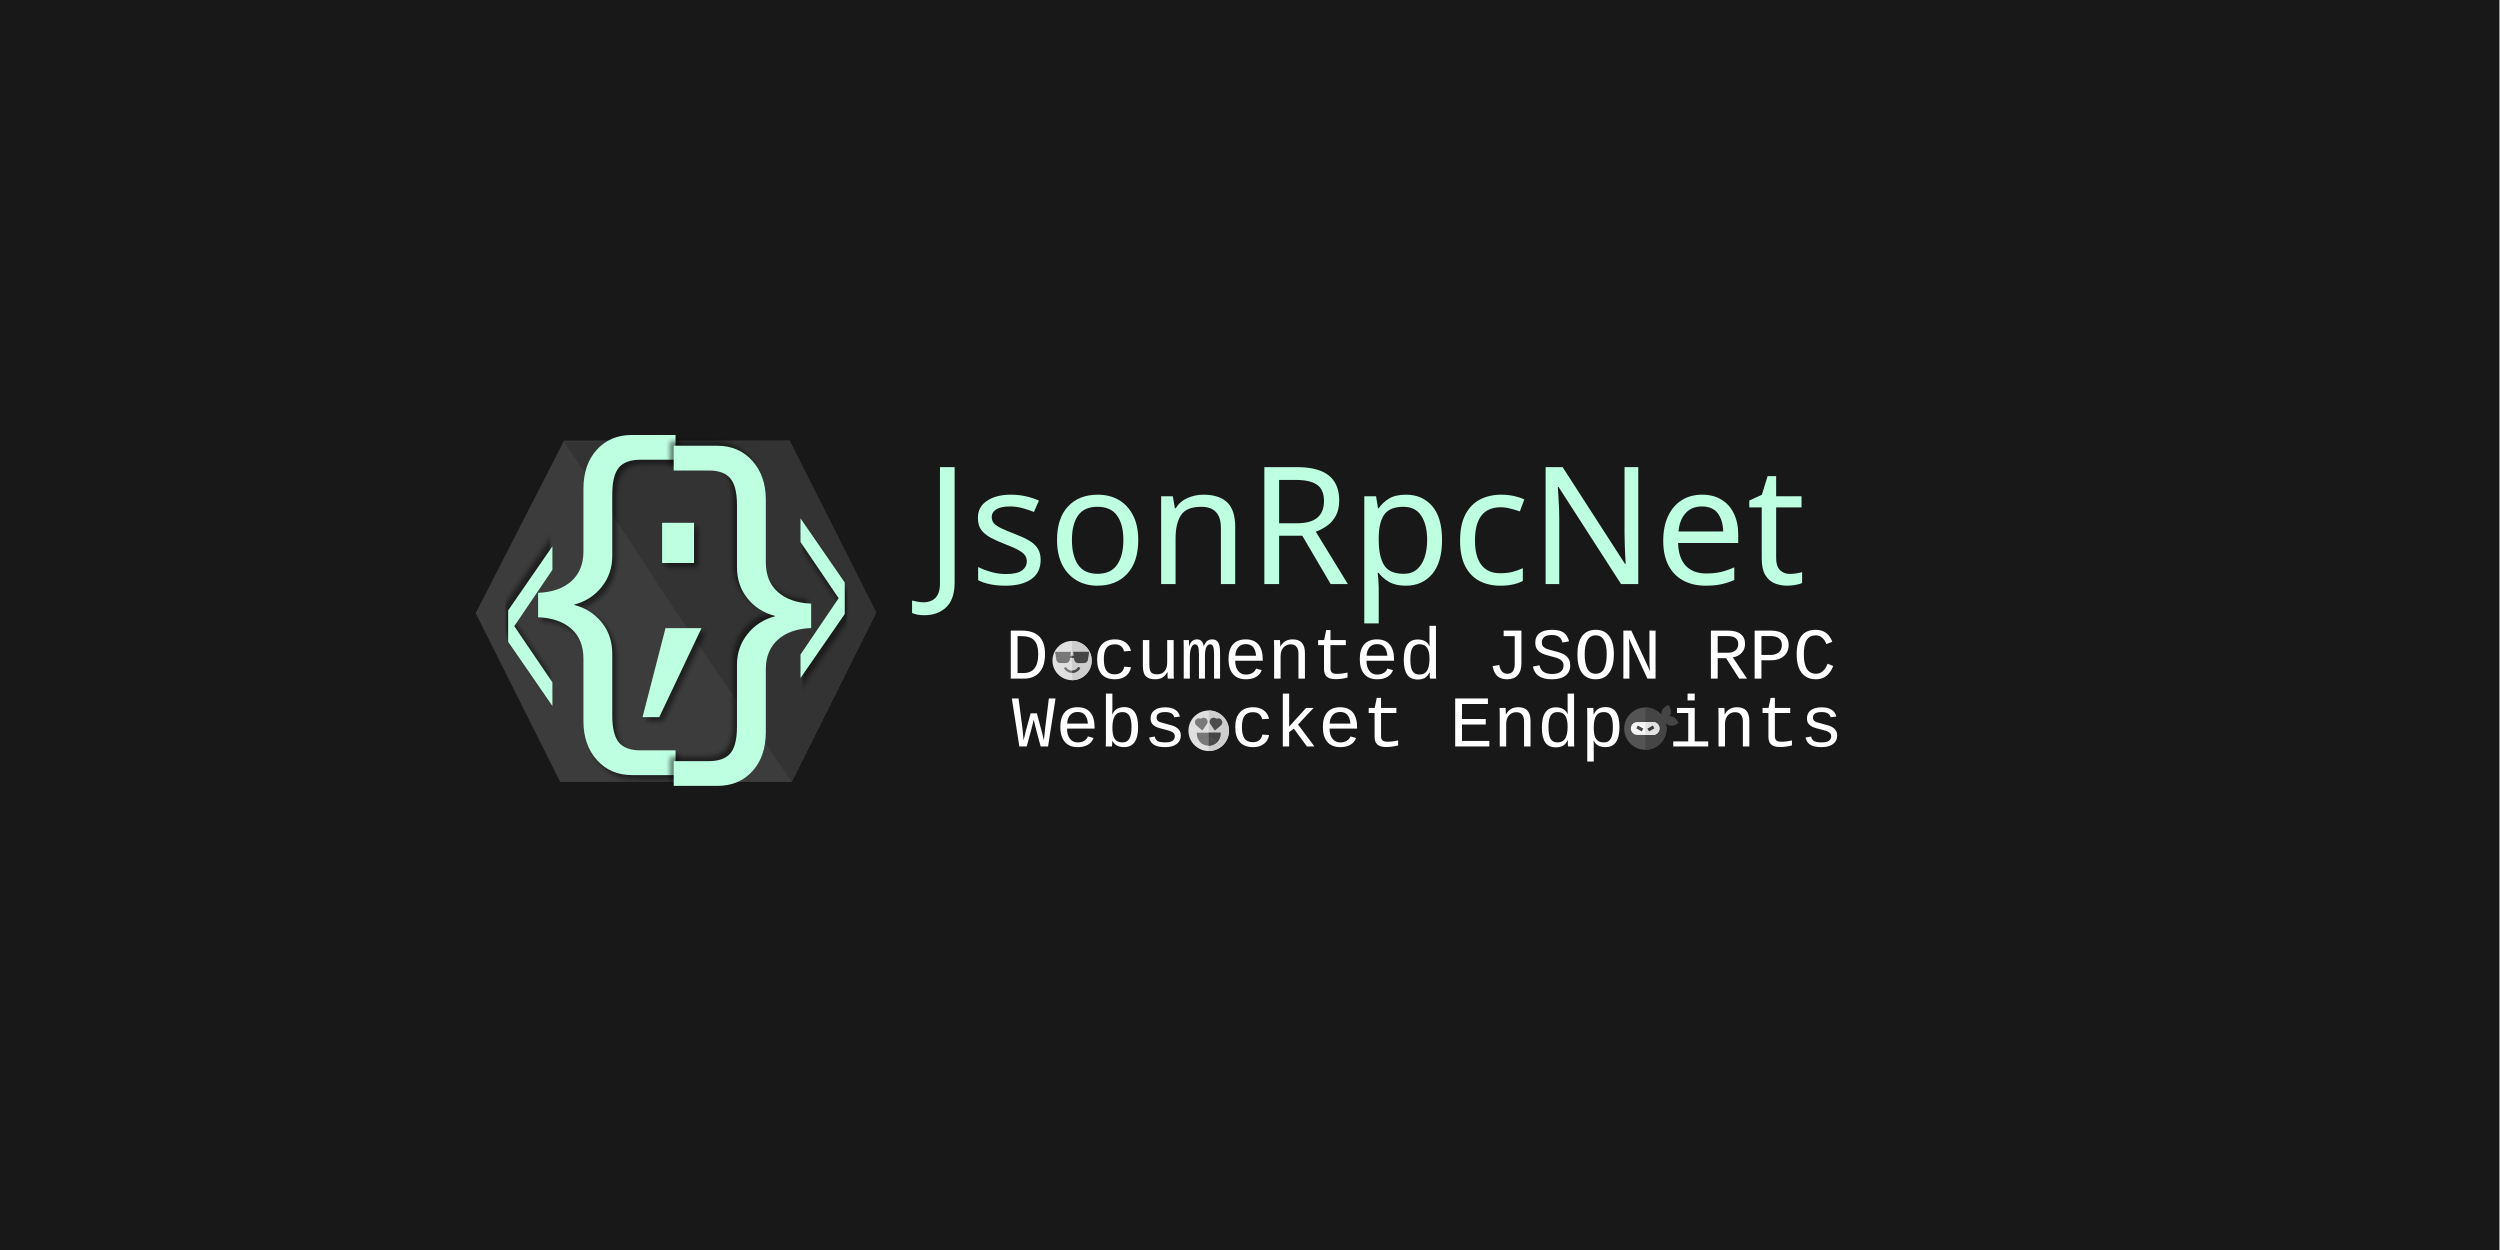
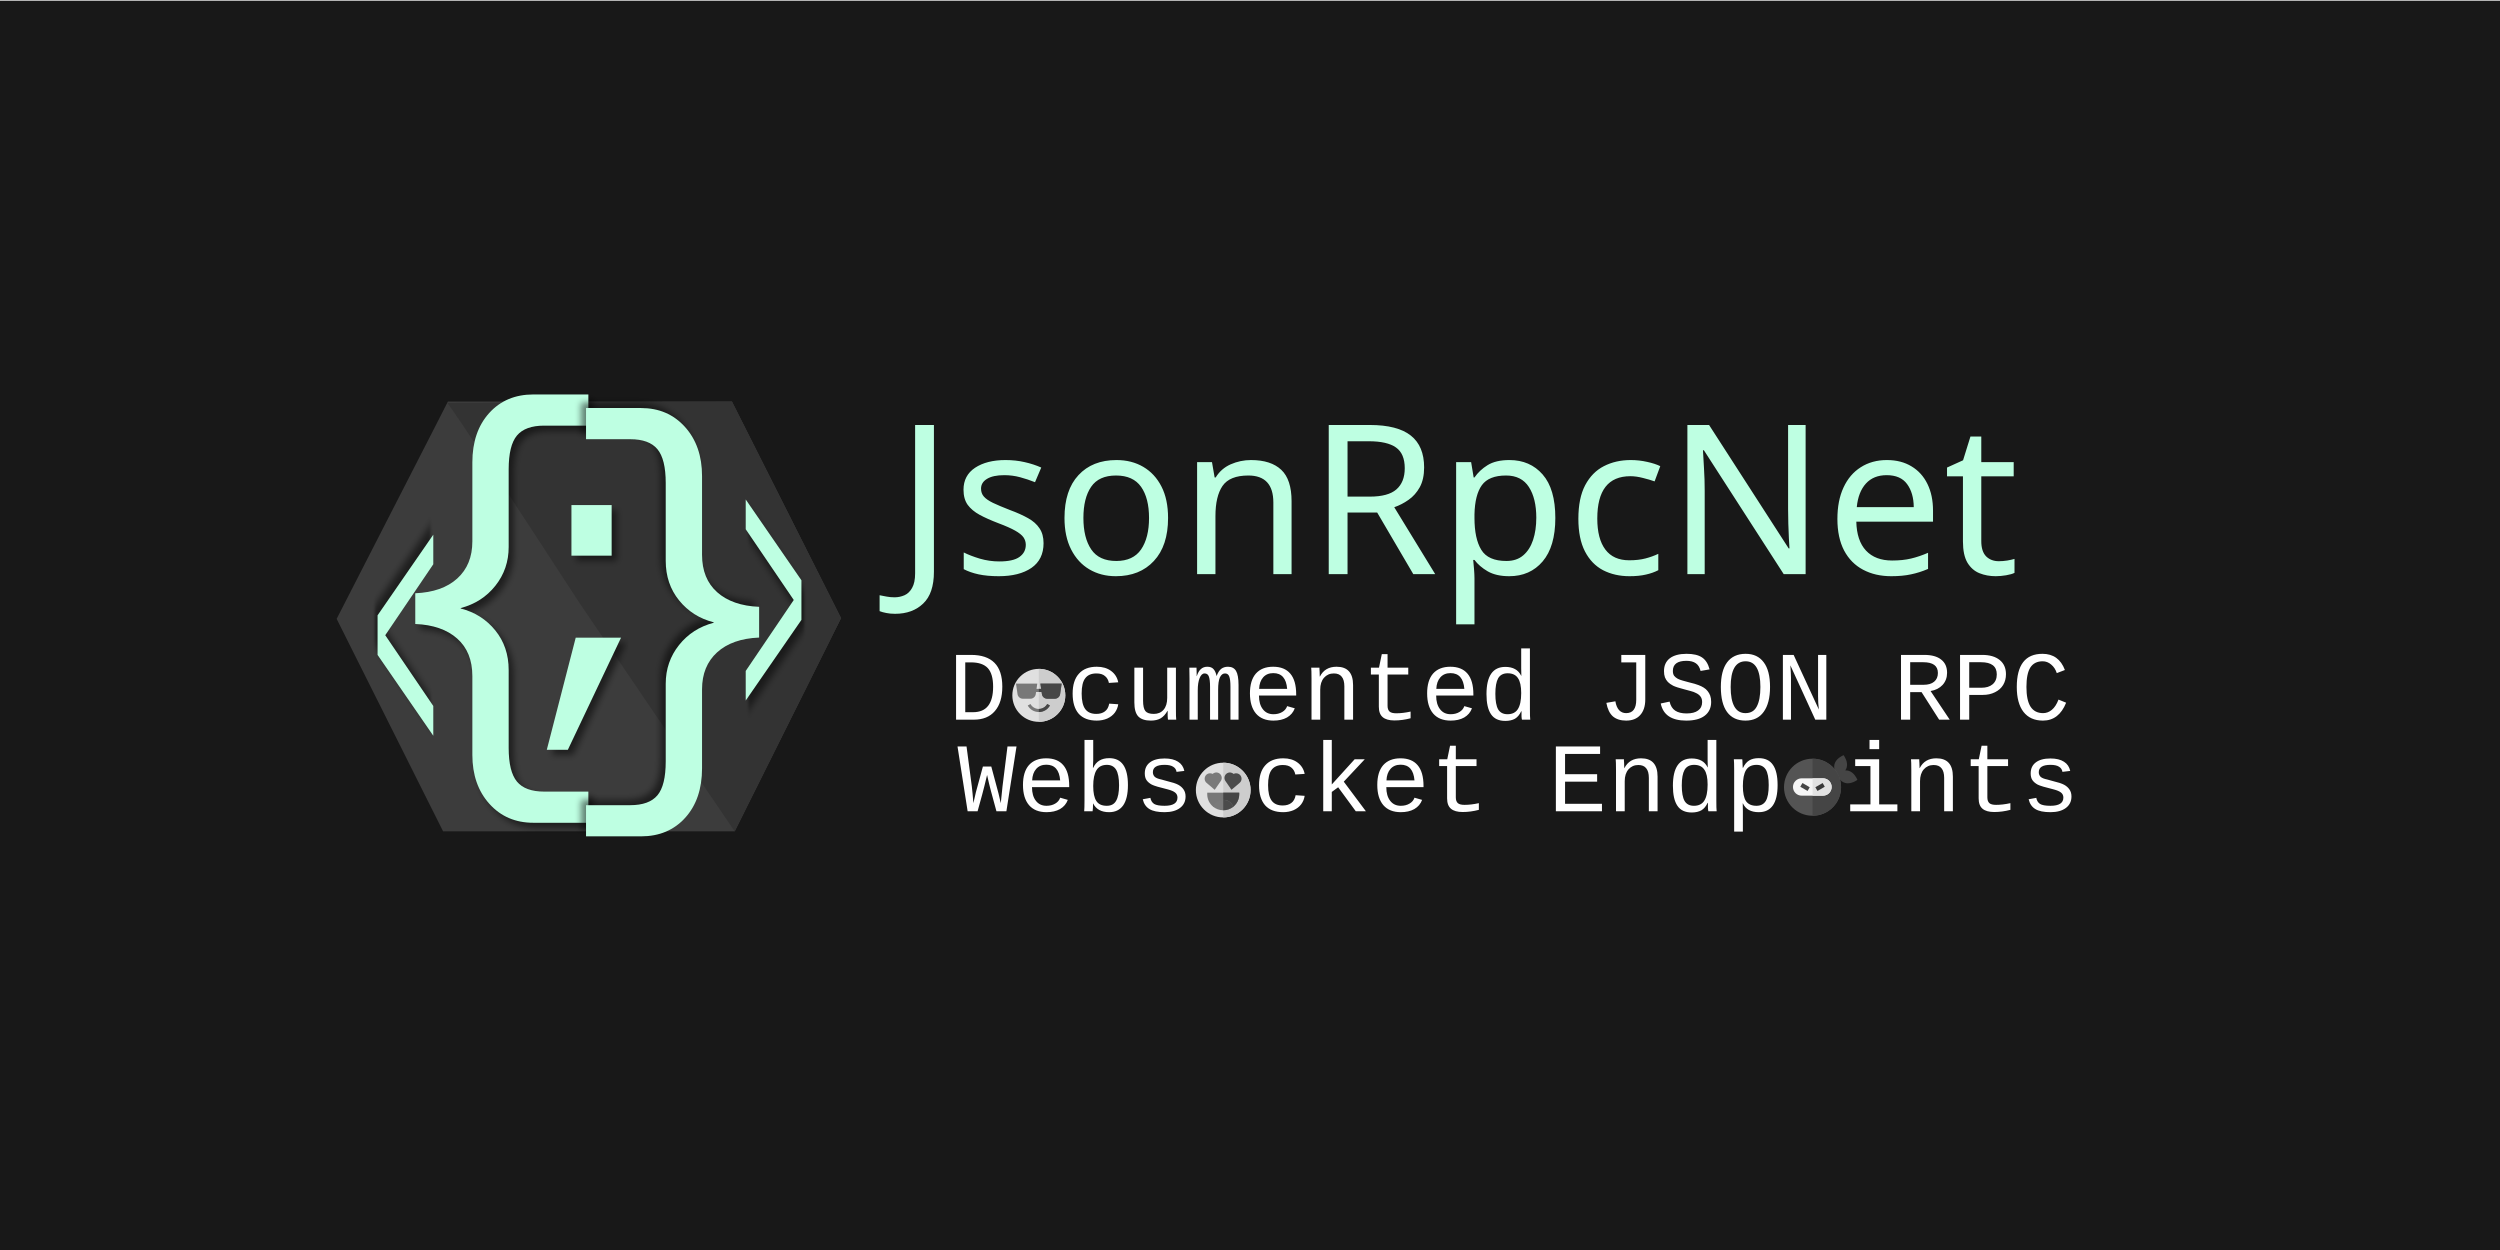
<svg xmlns="http://www.w3.org/2000/svg" width="1280" height="640" viewBox="0 0 338.667 169.333" version="1.1" id="svg3723">
  <defs id="defs3717">
    <filter style="color-interpolation-filters:sRGB" id="filter4339">
      <feFlood flood-opacity="0.498" flood-color="rgb(0,0,0)" result="flood" id="feFlood4329" />
      <feComposite in="flood" in2="SourceGraphic" operator="in" result="composite1" id="feComposite4331" />
      <feGaussianBlur in="composite1" stdDeviation="3" result="blur" id="feGaussianBlur4333" />
      <feOffset dx="5" dy="5" result="offset" id="feOffset4335" />
      <feComposite in="SourceGraphic" in2="offset" operator="over" result="composite2" id="feComposite4337" />
    </filter>
    <filter style="color-interpolation-filters:sRGB" id="filter4351">
      <feFlood flood-opacity="0.498" flood-color="rgb(0,0,0)" result="flood" id="feFlood4341" />
      <feComposite in="flood" in2="SourceGraphic" operator="in" result="composite1" id="feComposite4343" />
      <feGaussianBlur in="composite1" stdDeviation="3" result="blur" id="feGaussianBlur4345" />
      <feOffset dx="5" dy="5" result="offset" id="feOffset4347" />
      <feComposite in="SourceGraphic" in2="offset" operator="over" result="composite2" id="feComposite4349" />
    </filter>
    <filter style="color-interpolation-filters:sRGB" id="filter4363">
      <feFlood flood-opacity="0.498" flood-color="rgb(0,0,0)" result="flood" id="feFlood4353" />
      <feComposite in="flood" in2="SourceGraphic" operator="in" result="composite1" id="feComposite4355" />
      <feGaussianBlur in="composite1" stdDeviation="3" result="blur" id="feGaussianBlur4357" />
      <feOffset dx="5" dy="5" result="offset" id="feOffset4359" />
      <feComposite in="SourceGraphic" in2="offset" operator="over" result="composite2" id="feComposite4361" />
    </filter>
    <filter style="color-interpolation-filters:sRGB" id="filter4375">
      <feFlood flood-opacity="0.498" flood-color="rgb(0,0,0)" result="flood" id="feFlood4365" />
      <feComposite in="flood" in2="SourceGraphic" operator="in" result="composite1" id="feComposite4367" />
      <feGaussianBlur in="composite1" stdDeviation="3" result="blur" id="feGaussianBlur4369" />
      <feOffset dx="5" dy="5" result="offset" id="feOffset4371" />
      <feComposite in="SourceGraphic" in2="offset" operator="over" result="composite2" id="feComposite4373" />
    </filter>
    <filter style="color-interpolation-filters:sRGB" id="filter4387">
      <feFlood flood-opacity="0.498" flood-color="rgb(0,0,0)" result="flood" id="feFlood4377" />
      <feComposite in="flood" in2="SourceGraphic" operator="in" result="composite1" id="feComposite4379" />
      <feGaussianBlur in="composite1" stdDeviation="3" result="blur" id="feGaussianBlur4381" />
      <feOffset dx="5" dy="5" result="offset" id="feOffset4383" />
      <feComposite in="SourceGraphic" in2="offset" operator="over" result="composite2" id="feComposite4385" />
    </filter>
    <filter style="color-interpolation-filters:sRGB;" id="filter4659">
      <feColorMatrix values="0.21 0.72 0.072 0 0 0.21 0.72 0.072 0 0 0.21 0.72 0.072 0 0 0 0 0 1 0 " id="feColorMatrix4657" />
    </filter>
    <filter style="color-interpolation-filters:sRGB;" id="filter4697">
      <feColorMatrix values="0.21 0.72 0.072 0 0 0.21 0.72 0.072 0 0 0.21 0.72 0.072 0 0 0 0 0 1 0 " id="feColorMatrix4695" />
    </filter>
    <filter style="color-interpolation-filters:sRGB;" id="filter4732">
      <feColorMatrix values="0.21 0.72 0.072 0 0 0.21 0.72 0.072 0 0 0.21 0.72 0.072 0 0 0 0 0 1 0 " id="feColorMatrix4730" result="fbSourceGraphic" />
      <feColorMatrix result="fbSourceGraphicAlpha" in="fbSourceGraphic" values="0 0 0 -1 0 0 0 0 -1 0 0 0 0 -1 0 0 0 0 1 0" id="feColorMatrix4818" />
      <feColorMatrix id="feColorMatrix4820" values="2 -0.5 -0.5 0 0.05 -0.5 2 -0.5 0 0.05 -0.5 -0.5 2 0 0.05 0 0 0 1 0 " in="fbSourceGraphic" />
    </filter>
  </defs>
  <g id="layer2">
-     <rect style="fill:#000000;fill-opacity:0.895;stroke:none;stroke-width:2.554;stroke-miterlimit:4;stroke-dasharray:none;stroke-opacity:1" id="rect889" width="338.997" height="169.912" x="-0.413" y="-0.579" />
-     <g id="g4655" transform="matrix(0.01038541,0,0,0.01038541,142.5733,86.82765)" style="filter:url(#filter4659)">
-       <path id="path4626" d="m 512,256 c 0,68.379 -26.629,132.672 -74.98,181.02 C 388.672,485.371 324.379,512 256,512 187.621,512 123.328,485.371 74.98,437.02 26.629,388.672 0,324.379 0,256 0,187.621 26.629,123.328 74.98,74.98 123.328,26.629 187.621,0 256,0 324.379,0 388.672,26.629 437.02,74.98 485.371,123.328 512,187.621 512,256 Z m 0,0" style="fill:#ffe171" />
-       <path id="path4628" d="m 512,256 c 0,68.379 -26.629,132.672 -74.98,181.02 C 388.672,485.371 324.379,512 256,512 V 0 C 324.379,0 388.672,26.629 437.02,74.98 485.371,123.328 512,187.621 512,256 Z m 0,0" style="fill:#ffd300" />
-       <path id="path4630" d="m 363.238,354.238 c -21.66,38.91 -62.75,63.082 -107.238,63.082 -44.488,0 -85.578,-24.172 -107.238,-63.082 l 26.207,-14.598 c 16.371,29.41 47.422,47.68 81.031,47.68 33.609,0 64.66,-18.27 81.031,-47.68 z m 0,0" style="fill:#b26d3c" />
-       <path id="path4632" d="m 476.672,142.672 -14.82,101.727 c -3.672,25.23 -25.68,44.273 -51.18,44.273 h -73.762 c -25.5,0 -47.512,-19.043 -51.18,-44.273 L 282.68,223.5 h -53.359 l -3.051,20.898 c -3.668,25.23 -25.68,44.273 -51.18,44.273 h -73.762 c -25.5,0 -47.508,-19.043 -51.18,-44.273 L 35.328,142.672 H 241.09 L 233.691,193.5 h 44.617 l -7.398,-50.828 z m 0,0" style="fill:#b26d3c" />
-       <g id="g4638" style="fill:#7a3d06">
-         <path id="path4634" d="m 337.031,339.641 26.207,14.598 C 341.578,393.148 300.488,417.32 256,417.32 v -30 c 33.609,0 64.66,-18.27 81.031,-47.68 z m 0,0" />
-         <path id="path4636" d="m 476.672,142.672 -14.82,101.727 c -3.672,25.23 -25.68,44.273 -51.18,44.273 h -73.762 c -25.5,0 -47.512,-19.043 -51.18,-44.273 L 282.68,223.5 H 256 v -30 h 22.309 l -7.398,-50.828 z m 0,0" />
-       </g>
-     </g>
-     <g id="g4693" transform="matrix(0.01072719,0,0,0.01072719,160.9948,96.24628)" style="filter:url(#filter4697)">
-       <path id="path4661" d="m 512,256 c 0,68.379 -26.629,132.672 -74.98,181.02 C 388.672,485.371 324.379,512 256,512 187.621,512 123.328,485.371 74.98,437.02 26.629,388.672 0,324.379 0,256 0,187.621 26.629,123.328 74.98,74.98 123.328,26.629 187.621,0 256,0 324.379,0 388.672,26.629 437.02,74.98 485.371,123.328 512,187.621 512,256 Z m 0,0" style="fill:#ffe171" />
-       <path id="path4663" d="m 512,256 c 0,68.379 -26.629,132.672 -74.98,181.02 C 388.672,485.371 324.379,512 256,512 V 0 C 324.379,0 388.672,26.629 437.02,74.98 485.371,123.328 512,187.621 512,256 Z m 0,0" style="fill:#ffd300" />
-       <path id="path4665" d="m 241.742,135.656 c -3.664,-27.859 -29.328,-47.551 -57.172,-43.883 -10.516,1.383 -20.219,6.012 -27.852,13.027 -9.191,-4.805 -19.762,-6.77 -30.273,-5.387 -13.496,1.773 -25.496,8.699 -33.785,19.496 -8.285,10.801 -11.875,24.18 -10.102,37.676 1.652,12.551 7.867,23.977 17.5,32.164 l 76.23,64.938 56.855,-82.422 c 7.195,-10.41 10.246,-23.055 8.598,-35.609 z m 0,0" style="fill:#f95858" />
-       <path id="path4667" d="M 383.102,99.414 C 372.582,98.031 362.016,100 352.828,104.801 345.195,97.785 335.492,93.156 324.977,91.773 297.125,88.109 271.469,107.797 267.805,135.656 c -1.648,12.551 1.402,25.199 8.59,35.598 l 56.859,82.434 76.227,-64.926 c 9.637,-8.199 15.855,-19.625 17.508,-32.176 3.66,-27.863 -16.027,-53.508 -43.887,-57.172 z m 0,0" style="fill:#ea1b5f" />
-       <path id="path4669" d="m 405.711,280.469 v 15 c 0,46.93 -21.711,88.891 -55.609,116.359 C 324.371,432.68 256,362.824 256,362.824 c 0,0 -68.148,69.938 -93.84,49.215 -34.051,-27.469 -55.871,-69.52 -55.871,-116.57 v -15 z m 0,0" style="fill:#b26d3c" />
-       <path id="path4671" d="m 405.711,280.469 v 15 c 0,46.93 -21.711,88.891 -55.609,116.359 C 324.371,432.68 256,362.824 256,362.824 v -82.355 z m 0,0" style="fill:#7a3d06" />
-       <path id="path4673" d="M 350.102,411.828 C 324.371,432.68 291.621,445.18 256,445.18 c -35.5,0 -68.148,-12.418 -93.84,-33.141 2.809,-7.09 7.379,-16.449 14.5,-25.898 13.168,-17.48 37.629,-38.312 79.34,-38.312 41.648,0 66.102,20.512 79.27,37.723 7.379,9.641 12.031,19.188 14.832,26.277 z m 0,0" style="fill:#f95858" />
-       <path id="path4675" d="M 350.102,411.828 C 324.371,432.68 291.621,445.18 256,445.18 v -97.352 c 41.648,0 66.102,20.512 79.27,37.723 7.379,9.641 12.031,19.188 14.832,26.277 z m 0,0" style="fill:#ea1b5f" />
-     </g>
-     <g id="g4728" transform="matrix(0.01438744,0,0,0.01438744,220.0258,95.48619)" style="filter:url(#filter4732)">
-       <path id="path4699" d="m 508.414,164.344 c -0.812,-1.816 -20.383,-44.602 -58.055,-55.219 -7.625,-2.148 -15.301,-2.766 -22.715,-2.406 4.18,-6.137 7.645,-13.02 9.793,-20.645 v -0.004 C 448.051,48.398 421.77,9.371 420.648,7.727 L 415.699,0.5 407.711,4.082 c -1.816,0.816 -44.605,20.383 -55.219,58.059 -9.926,35.242 12.426,71.66 16.273,77.562 3.023,6.359 22.422,44.441 57.664,54.371 6.305,1.773 12.648,2.516 18.848,2.516 30.84,0 58.125,-18.375 59.492,-19.309 L 512,172.336 Z m 0,0" style="fill:#383838" />
-       <path id="path4701" d="m 398.145,223.891 c 0,109.945 -89.129,199.074 -199.074,199.074 C 89.129,422.965 0,333.836 0,223.891 0,113.949 89.129,24.82 199.07,24.82 c 109.945,0 199.074,89.129 199.074,199.07 z m 0,0" style="fill:#474747" />
-       <path id="path4703" d="m 398.145,223.891 c 0,109.945 -89.129,199.074 -199.074,199.074 0,-101.195 0,-334.539 0,-398.145 109.945,0 199.074,89.129 199.074,199.07 z m 0,0" style="fill:#383838" />
-       <path id="path4705" d="m 62.574,222.305 c 0,-33.406 27.082,-60.488 60.488,-60.488 h 148.84 c 33.406,0 60.488,27.082 60.488,60.488 0,33.406 -27.082,60.484 -60.488,60.484 H 123.062 c -33.406,0 -60.488,-27.078 -60.488,-60.484 z m 0,0" style="fill:#ffe4c2" />
-       <path id="path4707" d="m 199.07,161.816 h 72.832 c 33.406,0 60.488,27.082 60.488,60.488 0,33.406 -27.082,60.484 -60.488,60.484 h -72.832 z m 0,0" style="fill:#f2d1a5" />
-       <path id="path4709" d="m 113.645,220.613 15,-25.98 50.867,29.367 -15,25.98 z m 0,0" style="fill:#383838" />
-       <path id="path4711" d="m 218.617,223.992 50.867,-29.367 15,25.98 -50.867,29.367 z m 0,0" style="fill:#2c2c2c" />
-     </g>
+     <rect style="fill:#000000;fill-opacity:0.895;stroke:none;stroke-width:2.554;stroke-miterlimit:4;stroke-dasharray:none;stroke-opacity:1" id="rect889" width="338.997" height="169.912" x="-0.227" y="0.097" />
  </g>
  <g id="layer1" transform="translate(0,-127.6667)">
    <text xml:space="preserve" style="font-style:normal;font-weight:normal;font-size:64.271px;line-height:1.25;font-family:sans-serif;letter-spacing:0px;word-spacing:0px;fill:#000000;fill-opacity:1;stroke:none;stroke-width:0.335" x="86.508" y="5.238" id="text3727" transform="scale(1.014546,0.9856629)">
      <tspan id="tspan3725" x="86.508" y="63.875" style="stroke-width:0.335" />
    </text>
    <flowRoot xml:space="preserve" id="flowRoot3740" style="font-style:normal;font-weight:normal;font-size:192px;line-height:1.25;font-family:sans-serif;letter-spacing:0px;word-spacing:0px;fill:#000000;fill-opacity:1;stroke:none" transform="matrix(1.283581,0,0,1.247039,-70.39663,-14.52216)">
      <flowRegion id="flowRegion3742">
        <rect id="rect3744" width="211.429" height="382.857" x="951.429" y="429.764" />
      </flowRegion>
      <flowPara id="flowPara3746" />
    </flowRoot>
-     <path style="fill:#3c3c3c;fill-opacity:1;stroke:none;stroke-width:0.365;stroke-linecap:butt;stroke-linejoin:miter;stroke-miterlimit:4;stroke-dasharray:none;stroke-opacity:1" d="m 64.437,210.732 c 12.267,-23.92 11.966,-23.378 11.966,-23.378 h 30.558 l 11.738,23.3 v 0 l -11.444,22.936 H 75.889 Z" id="path3733" />
-     <path style="fill:#333333;fill-opacity:1;stroke:none;stroke-width:0.365;stroke-linecap:butt;stroke-linejoin:miter;stroke-miterlimit:4;stroke-dasharray:none;stroke-opacity:1" d="M 90.512,208.95 C 76.179,186.89 76.329,187.508 76.329,187.508 l 30.633,-0.153 11.738,23.3 v 0 l -11.444,22.936 v 0 z" id="path3733-4" />
-     <text xml:space="preserve" style="font-style:normal;font-variant:normal;font-weight:normal;font-stretch:normal;font-size:434.088px;line-height:1.25;font-family:'Courier New';-inkscape-font-specification:'Courier New';letter-spacing:0px;word-spacing:0px;fill:#beffe2;fill-opacity:1;stroke:none;stroke-width:2.261;filter:url(#filter4375)" x="34.141" y="149.195" id="text3750" transform="matrix(0.105329,0,0,0.1138731,64.23156,205.4207)">
-       <tspan id="tspan3748" x="34.141" y="149.195" style="fill:#beffe2;fill-opacity:1;stroke-width:2.261">{</tspan>
-     </text>
-     <text xml:space="preserve" style="font-style:normal;font-variant:normal;font-weight:normal;font-stretch:normal;font-size:434.088px;line-height:1.25;font-family:'Courier New';-inkscape-font-specification:'Courier New';letter-spacing:0px;word-spacing:0px;fill:#beffe2;fill-opacity:1;stroke:none;stroke-width:2.261;stroke-opacity:1;filter:url(#filter4351)" x="-481.539" y="62.45" id="text3750-4" transform="matrix(-0.105329,0,0,-0.1138731,64.23156,205.4207)">
-       <tspan id="tspan3748-0" x="-481.539" y="62.45" style="fill:#beffe2;fill-opacity:1;stroke:none;stroke-width:2.261;stroke-opacity:1">{</tspan>
-     </text>
-     <text xml:space="preserve" style="font-style:normal;font-variant:normal;font-weight:normal;font-stretch:normal;font-size:342.4px;line-height:1.25;font-family:'Courier New';-inkscape-font-specification:'Courier New';letter-spacing:0px;word-spacing:0px;fill:#beffe2;fill-opacity:1;stroke:none;stroke-width:1.783;filter:url(#filter4363)" x="148.405" y="117.287" id="text3772" transform="matrix(0.1100725,0,0,0.1089659,64.23156,205.4207)">
-       <tspan id="tspan3770" x="148.405" y="117.287" style="fill:#beffe2;fill-opacity:1;stroke-width:1.783">;</tspan>
-     </text>
-     <text xml:space="preserve" style="font-style:normal;font-variant:normal;font-weight:normal;font-stretch:normal;font-size:209.291px;line-height:1.25;font-family:'Courier New';-inkscape-font-specification:'Courier New';letter-spacing:0px;word-spacing:0px;fill:#beffe2;fill-opacity:1;stroke:none;stroke-width:1.09;filter:url(#filter4339)" x="738.268" y="85.002" id="text3776" transform="matrix(0.05893767,0,0,0.2035055,64.23156,205.4207)">
-       <tspan id="tspan3774" x="738.268" y="85.002" style="fill:#beffe2;fill-opacity:1;stroke-width:1.09">&gt;</tspan>
-     </text>
-     <text xml:space="preserve" style="font-style:normal;font-variant:normal;font-weight:normal;font-stretch:normal;font-size:209.291px;line-height:1.25;font-family:'Courier New';-inkscape-font-specification:'Courier New';letter-spacing:0px;word-spacing:0px;fill:#beffe2;fill-opacity:1;stroke:none;stroke-width:1.09;filter:url(#filter4387)" x="-191.731" y="34.137" id="text3776-3" transform="matrix(-0.05893767,0,0,-0.2035055,64.23156,205.4207)">
-       <tspan id="tspan3774-3" x="-191.731" y="34.137" style="fill:#beffe2;fill-opacity:1;stroke-width:1.09">&gt;</tspan>
-     </text>
+     <g id="g4677" transform="matrix(1.259295,0,0,1.259295,-35.54071,-53.8715)">
+       <path id="path3733" d="m 64.437,210.732 c 12.267,-23.92 11.966,-23.378 11.966,-23.378 h 30.558 l 11.738,23.3 v 0 l -11.444,22.936 H 75.889 Z" style="fill:#3c3c3c;fill-opacity:1;stroke:none;stroke-width:0.365;stroke-linecap:butt;stroke-linejoin:miter;stroke-miterlimit:4;stroke-dasharray:none;stroke-opacity:1" />
+       <path id="path3733-4" d="M 90.512,208.95 C 76.179,186.89 76.329,187.508 76.329,187.508 l 30.633,-0.153 11.738,23.3 v 0 l -11.444,22.936 v 0 z" style="fill:#333333;fill-opacity:1;stroke:none;stroke-width:0.365;stroke-linecap:butt;stroke-linejoin:miter;stroke-miterlimit:4;stroke-dasharray:none;stroke-opacity:1" />
+       <text transform="matrix(0.105329,0,0,0.1138731,64.23156,205.4207)" id="text3750" y="149.195" x="34.141" style="font-style:normal;font-variant:normal;font-weight:normal;font-stretch:normal;font-size:434.088px;line-height:1.25;font-family:'Courier New';-inkscape-font-specification:'Courier New';letter-spacing:0px;word-spacing:0px;fill:#beffe2;fill-opacity:1;stroke:none;stroke-width:2.261;filter:url(#filter4375)" xml:space="preserve">
+         <tspan style="fill:#beffe2;fill-opacity:1;stroke-width:2.261" y="149.195" x="34.141" id="tspan3748">{</tspan>
+       </text>
+       <text transform="matrix(-0.105329,0,0,-0.1138731,64.23156,205.4207)" id="text3750-4" y="62.45" x="-481.539" style="font-style:normal;font-variant:normal;font-weight:normal;font-stretch:normal;font-size:434.088px;line-height:1.25;font-family:'Courier New';-inkscape-font-specification:'Courier New';letter-spacing:0px;word-spacing:0px;fill:#beffe2;fill-opacity:1;stroke:none;stroke-width:2.261;stroke-opacity:1;filter:url(#filter4351)" xml:space="preserve">
+         <tspan style="fill:#beffe2;fill-opacity:1;stroke:none;stroke-width:2.261;stroke-opacity:1" y="62.45" x="-481.539" id="tspan3748-0">{</tspan>
+       </text>
+       <text transform="matrix(0.1100725,0,0,0.1089659,64.23156,205.4207)" id="text3772" y="117.287" x="148.405" style="font-style:normal;font-variant:normal;font-weight:normal;font-stretch:normal;font-size:342.4px;line-height:1.25;font-family:'Courier New';-inkscape-font-specification:'Courier New';letter-spacing:0px;word-spacing:0px;fill:#beffe2;fill-opacity:1;stroke:none;stroke-width:1.783;filter:url(#filter4363)" xml:space="preserve">
+         <tspan style="fill:#beffe2;fill-opacity:1;stroke-width:1.783" y="117.287" x="148.405" id="tspan3770">;</tspan>
+       </text>
+       <text transform="matrix(0.05893767,0,0,0.2035055,64.23156,205.4207)" id="text3776" y="85.002" x="738.268" style="font-style:normal;font-variant:normal;font-weight:normal;font-stretch:normal;font-size:209.291px;line-height:1.25;font-family:'Courier New';-inkscape-font-specification:'Courier New';letter-spacing:0px;word-spacing:0px;fill:#beffe2;fill-opacity:1;stroke:none;stroke-width:1.09;filter:url(#filter4339)" xml:space="preserve">
+         <tspan style="fill:#beffe2;fill-opacity:1;stroke-width:1.09" y="85.002" x="738.268" id="tspan3774">&gt;</tspan>
+       </text>
+       <text transform="matrix(-0.05893767,0,0,-0.2035055,64.23156,205.4207)" id="text3776-3" y="34.137" x="-191.731" style="font-style:normal;font-variant:normal;font-weight:normal;font-stretch:normal;font-size:209.291px;line-height:1.25;font-family:'Courier New';-inkscape-font-specification:'Courier New';letter-spacing:0px;word-spacing:0px;fill:#beffe2;fill-opacity:1;stroke:none;stroke-width:1.09;filter:url(#filter4387)" xml:space="preserve">
+         <tspan style="fill:#beffe2;fill-opacity:1;stroke-width:1.09" y="34.137" x="-191.731" id="tspan3774-3">&gt;</tspan>
+       </text>
+     </g>
    <g id="g3815" transform="matrix(1.283581,0,0,1.247039,-70.39663,-14.52216)" />
    <g id="g3824" transform="matrix(1.283581,0,0,1.247039,-70.39663,-14.52216)">
      <g id="g3827" />
    </g>
-     <text xml:space="preserve" style="font-style:normal;font-variant:normal;font-weight:normal;font-stretch:normal;font-size:22.193px;line-height:1.25;font-family:'Courier New';-inkscape-font-specification:'Courier New';letter-spacing:0px;word-spacing:0px;fill:#beffe2;fill-opacity:1;stroke:none;stroke-width:0.116" x="125.29" y="206.786" id="text871">
-       <tspan id="tspan869" x="125.29" y="206.786" style="font-style:normal;font-variant:normal;font-weight:300;font-stretch:normal;font-family:'Fira Code';-inkscape-font-specification:'Fira Code Light';fill:#beffe2;fill-opacity:1;stroke-width:0.116">JsonRpcNet</tspan>
+     <text xml:space="preserve" style="font-style:normal;font-variant:normal;font-weight:normal;font-stretch:normal;font-size:28.299px;line-height:1.25;font-family:'Courier New';-inkscape-font-specification:'Courier New';letter-spacing:0px;word-spacing:0px;fill:#beffe2;fill-opacity:1;stroke:none;stroke-width:0.147" x="121.36" y="205.444" id="text871">
+       <tspan id="tspan869" x="121.36" y="205.444" style="font-style:normal;font-variant:normal;font-weight:300;font-stretch:normal;font-family:'Fira Code';-inkscape-font-specification:'Fira Code Light';fill:#beffe2;fill-opacity:1;stroke-width:0.147">JsonRpcNet</tspan>
    </text>
-     <text xml:space="preserve" style="font-style:normal;font-variant:normal;font-weight:normal;font-stretch:normal;font-size:50.8px;line-height:1.25;font-family:'Courier New';-inkscape-font-specification:'Courier New';letter-spacing:0px;word-spacing:0px;fill:#ffffff;fill-opacity:1;stroke:none;stroke-width:0.265" x="136.145" y="219.593" id="text875">
-       <tspan x="136.145" y="219.593" style="font-style:normal;font-variant:normal;font-weight:normal;font-stretch:normal;font-size:9.878px;font-family:'Courier New';-inkscape-font-specification:'Courier New';fill:#ffffff;fill-opacity:1;stroke-width:0.265" id="tspan872">D cumented JSON RPC</tspan>
-       <tspan x="136.145" y="283.093" style="font-style:normal;font-variant:normal;font-weight:normal;font-stretch:normal;font-size:9.878px;font-family:'Courier New';-inkscape-font-specification:'Courier New';fill:#ffffff;fill-opacity:1;stroke-width:0.265" id="tspan876" />
-     </text>
-     <text xml:space="preserve" style="font-style:normal;font-variant:normal;font-weight:normal;font-stretch:normal;font-size:50.8px;line-height:1.25;font-family:'Courier New';-inkscape-font-specification:'Courier New';letter-spacing:0px;word-spacing:0px;fill:#000000;fill-opacity:1;stroke:none;stroke-width:0.265" x="137.071" y="228.787" id="text880">
-       <tspan id="tspan878" x="137.071" y="228.787" style="font-size:9.878px;fill:#ffffff;fill-opacity:1;stroke-width:0.265">Webs cket Endp ints</tspan>
-     </text>
+     <g id="g4663" transform="matrix(1.349658,0,0,1.349658,-55.28695,-71.21896)">
+       <g style="filter:url(#filter4659)" transform="matrix(0.01038541,0,0,0.01038541,142.5733,214.4944)" id="g4655">
+         <path style="fill:#ffe171" d="m 512,256 c 0,68.379 -26.629,132.672 -74.98,181.02 C 388.672,485.371 324.379,512 256,512 187.621,512 123.328,485.371 74.98,437.02 26.629,388.672 0,324.379 0,256 0,187.621 26.629,123.328 74.98,74.98 123.328,26.629 187.621,0 256,0 324.379,0 388.672,26.629 437.02,74.98 485.371,123.328 512,187.621 512,256 Z m 0,0" id="path4626" />
+         <path style="fill:#ffd300" d="m 512,256 c 0,68.379 -26.629,132.672 -74.98,181.02 C 388.672,485.371 324.379,512 256,512 V 0 C 324.379,0 388.672,26.629 437.02,74.98 485.371,123.328 512,187.621 512,256 Z m 0,0" id="path4628" />
+         <path style="fill:#b26d3c" d="m 363.238,354.238 c -21.66,38.91 -62.75,63.082 -107.238,63.082 -44.488,0 -85.578,-24.172 -107.238,-63.082 l 26.207,-14.598 c 16.371,29.41 47.422,47.68 81.031,47.68 33.609,0 64.66,-18.27 81.031,-47.68 z m 0,0" id="path4630" />
+         <path style="fill:#b26d3c" d="m 476.672,142.672 -14.82,101.727 c -3.672,25.23 -25.68,44.273 -51.18,44.273 h -73.762 c -25.5,0 -47.512,-19.043 -51.18,-44.273 L 282.68,223.5 h -53.359 l -3.051,20.898 c -3.668,25.23 -25.68,44.273 -51.18,44.273 h -73.762 c -25.5,0 -47.508,-19.043 -51.18,-44.273 L 35.328,142.672 H 241.09 L 233.691,193.5 h 44.617 l -7.398,-50.828 z m 0,0" id="path4632" />
+         <g style="fill:#7a3d06" id="g4638">
+           <path d="m 337.031,339.641 26.207,14.598 C 341.578,393.148 300.488,417.32 256,417.32 v -30 c 33.609,0 64.66,-18.27 81.031,-47.68 z m 0,0" id="path4634" />
+           <path d="m 476.672,142.672 -14.82,101.727 c -3.672,25.23 -25.68,44.273 -51.18,44.273 h -73.762 c -25.5,0 -47.512,-19.043 -51.18,-44.273 L 282.68,223.5 H 256 v -30 h 22.309 l -7.398,-50.828 z m 0,0" id="path4636" />
+         </g>
+       </g>
+       <g style="filter:url(#filter4697)" transform="matrix(0.01072719,0,0,0.01072719,160.9948,223.913)" id="g4693">
+         <path style="fill:#ffe171" d="m 512,256 c 0,68.379 -26.629,132.672 -74.98,181.02 C 388.672,485.371 324.379,512 256,512 187.621,512 123.328,485.371 74.98,437.02 26.629,388.672 0,324.379 0,256 0,187.621 26.629,123.328 74.98,74.98 123.328,26.629 187.621,0 256,0 324.379,0 388.672,26.629 437.02,74.98 485.371,123.328 512,187.621 512,256 Z m 0,0" id="path4661" />
+         <path style="fill:#ffd300" d="m 512,256 c 0,68.379 -26.629,132.672 -74.98,181.02 C 388.672,485.371 324.379,512 256,512 V 0 C 324.379,0 388.672,26.629 437.02,74.98 485.371,123.328 512,187.621 512,256 Z m 0,0" id="path4663" />
+         <path style="fill:#f95858" d="m 241.742,135.656 c -3.664,-27.859 -29.328,-47.551 -57.172,-43.883 -10.516,1.383 -20.219,6.012 -27.852,13.027 -9.191,-4.805 -19.762,-6.77 -30.273,-5.387 -13.496,1.773 -25.496,8.699 -33.785,19.496 -8.285,10.801 -11.875,24.18 -10.102,37.676 1.652,12.551 7.867,23.977 17.5,32.164 l 76.23,64.938 56.855,-82.422 c 7.195,-10.41 10.246,-23.055 8.598,-35.609 z m 0,0" id="path4665" />
+         <path style="fill:#ea1b5f" d="M 383.102,99.414 C 372.582,98.031 362.016,100 352.828,104.801 345.195,97.785 335.492,93.156 324.977,91.773 297.125,88.109 271.469,107.797 267.805,135.656 c -1.648,12.551 1.402,25.199 8.59,35.598 l 56.859,82.434 76.227,-64.926 c 9.637,-8.199 15.855,-19.625 17.508,-32.176 3.66,-27.863 -16.027,-53.508 -43.887,-57.172 z m 0,0" id="path4667" />
+         <path style="fill:#b26d3c" d="m 405.711,280.469 v 15 c 0,46.93 -21.711,88.891 -55.609,116.359 C 324.371,432.68 256,362.824 256,362.824 c 0,0 -68.148,69.938 -93.84,49.215 -34.051,-27.469 -55.871,-69.52 -55.871,-116.57 v -15 z m 0,0" id="path4669" />
+         <path style="fill:#7a3d06" d="m 405.711,280.469 v 15 c 0,46.93 -21.711,88.891 -55.609,116.359 C 324.371,432.68 256,362.824 256,362.824 v -82.355 z m 0,0" id="path4671" />
+         <path style="fill:#f95858" d="M 350.102,411.828 C 324.371,432.68 291.621,445.18 256,445.18 c -35.5,0 -68.148,-12.418 -93.84,-33.141 2.809,-7.09 7.379,-16.449 14.5,-25.898 13.168,-17.48 37.629,-38.312 79.34,-38.312 41.648,0 66.102,20.512 79.27,37.723 7.379,9.641 12.031,19.188 14.832,26.277 z m 0,0" id="path4673" />
+         <path style="fill:#ea1b5f" d="M 350.102,411.828 C 324.371,432.68 291.621,445.18 256,445.18 v -97.352 c 41.648,0 66.102,20.512 79.27,37.723 7.379,9.641 12.031,19.188 14.832,26.277 z m 0,0" id="path4675" />
+       </g>
+       <g style="filter:url(#filter4732)" transform="matrix(0.01438744,0,0,0.01438744,220.0258,223.1529)" id="g4728">
+         <path style="fill:#383838" d="m 508.414,164.344 c -0.812,-1.816 -20.383,-44.602 -58.055,-55.219 -7.625,-2.148 -15.301,-2.766 -22.715,-2.406 4.18,-6.137 7.645,-13.02 9.793,-20.645 v -0.004 C 448.051,48.398 421.77,9.371 420.648,7.727 L 415.699,0.5 407.711,4.082 c -1.816,0.816 -44.605,20.383 -55.219,58.059 -9.926,35.242 12.426,71.66 16.273,77.562 3.023,6.359 22.422,44.441 57.664,54.371 6.305,1.773 12.648,2.516 18.848,2.516 30.84,0 58.125,-18.375 59.492,-19.309 L 512,172.336 Z m 0,0" id="path4699" />
+         <path style="fill:#474747" d="m 398.145,223.891 c 0,109.945 -89.129,199.074 -199.074,199.074 C 89.129,422.965 0,333.836 0,223.891 0,113.949 89.129,24.82 199.07,24.82 c 109.945,0 199.074,89.129 199.074,199.07 z m 0,0" id="path4701" />
+         <path style="fill:#383838" d="m 398.145,223.891 c 0,109.945 -89.129,199.074 -199.074,199.074 0,-101.195 0,-334.539 0,-398.145 109.945,0 199.074,89.129 199.074,199.07 z m 0,0" id="path4703" />
+         <path style="fill:#ffe4c2" d="m 62.574,222.305 c 0,-33.406 27.082,-60.488 60.488,-60.488 h 148.84 c 33.406,0 60.488,27.082 60.488,60.488 0,33.406 -27.082,60.484 -60.488,60.484 H 123.062 c -33.406,0 -60.488,-27.078 -60.488,-60.484 z m 0,0" id="path4705" />
+         <path style="fill:#f2d1a5" d="m 199.07,161.816 h 72.832 c 33.406,0 60.488,27.082 60.488,60.488 0,33.406 -27.082,60.484 -60.488,60.484 h -72.832 z m 0,0" id="path4707" />
+         <path style="fill:#383838" d="m 113.645,220.613 15,-25.98 50.867,29.367 -15,25.98 z m 0,0" id="path4709" />
+         <path style="fill:#2c2c2c" d="m 218.617,223.992 50.867,-29.367 15,25.98 -50.867,29.367 z m 0,0" id="path4711" />
+       </g>
+       <text id="text875" y="219.593" x="136.145" style="font-style:normal;font-variant:normal;font-weight:normal;font-stretch:normal;font-size:50.8px;line-height:1.25;font-family:'Courier New';-inkscape-font-specification:'Courier New';letter-spacing:0px;word-spacing:0px;fill:#ffffff;fill-opacity:1;stroke:none;stroke-width:0.265" xml:space="preserve">
+         <tspan id="tspan872" style="font-style:normal;font-variant:normal;font-weight:normal;font-stretch:normal;font-size:9.878px;font-family:'Courier New';-inkscape-font-specification:'Courier New';fill:#ffffff;fill-opacity:1;stroke-width:0.265" y="219.593" x="136.145">D cumented JSON RPC</tspan>
+         <tspan id="tspan876" style="font-style:normal;font-variant:normal;font-weight:normal;font-stretch:normal;font-size:9.878px;font-family:'Courier New';-inkscape-font-specification:'Courier New';fill:#ffffff;fill-opacity:1;stroke-width:0.265" y="283.093" x="136.145" />
+       </text>
+       <text id="text880" y="228.787" x="137.071" style="font-style:normal;font-variant:normal;font-weight:normal;font-stretch:normal;font-size:50.8px;line-height:1.25;font-family:'Courier New';-inkscape-font-specification:'Courier New';letter-spacing:0px;word-spacing:0px;fill:#000000;fill-opacity:1;stroke:none;stroke-width:0.265" xml:space="preserve">
+         <tspan style="font-size:9.878px;fill:#ffffff;fill-opacity:1;stroke-width:0.265" y="228.787" x="137.071" id="tspan878">Webs cket Endp ints</tspan>
+       </text>
+     </g>
  </g>
</svg>
